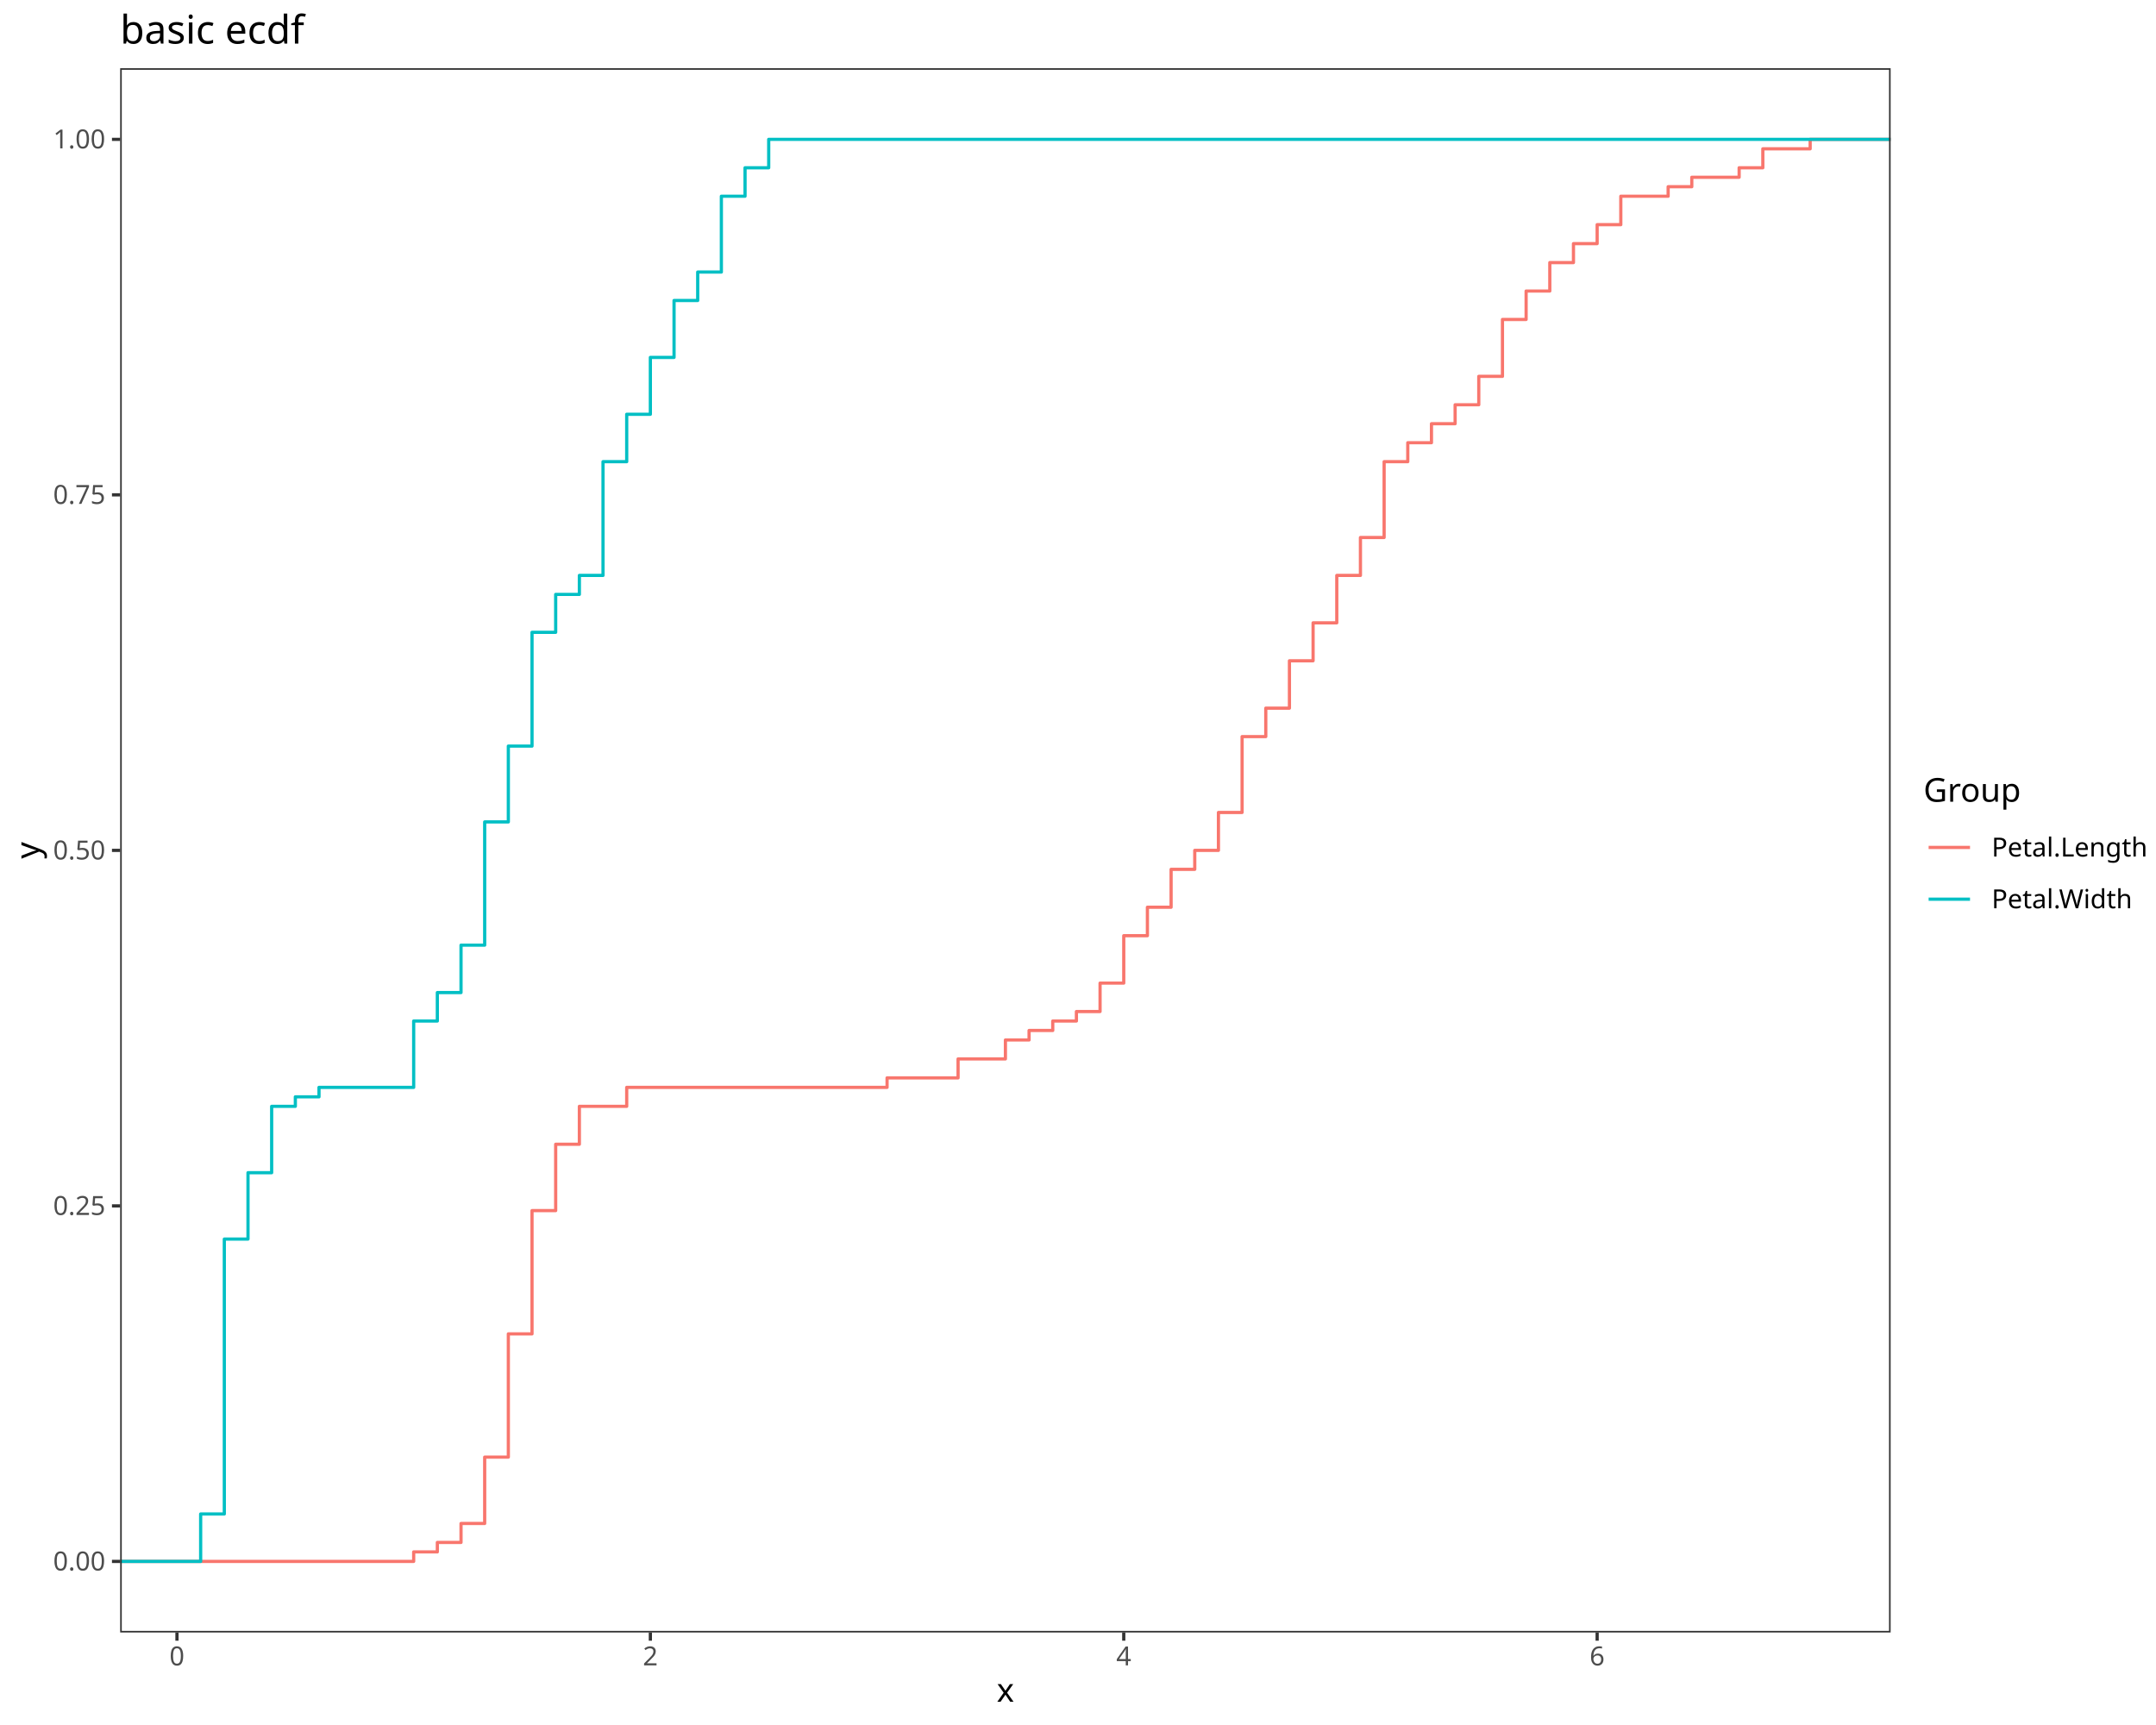
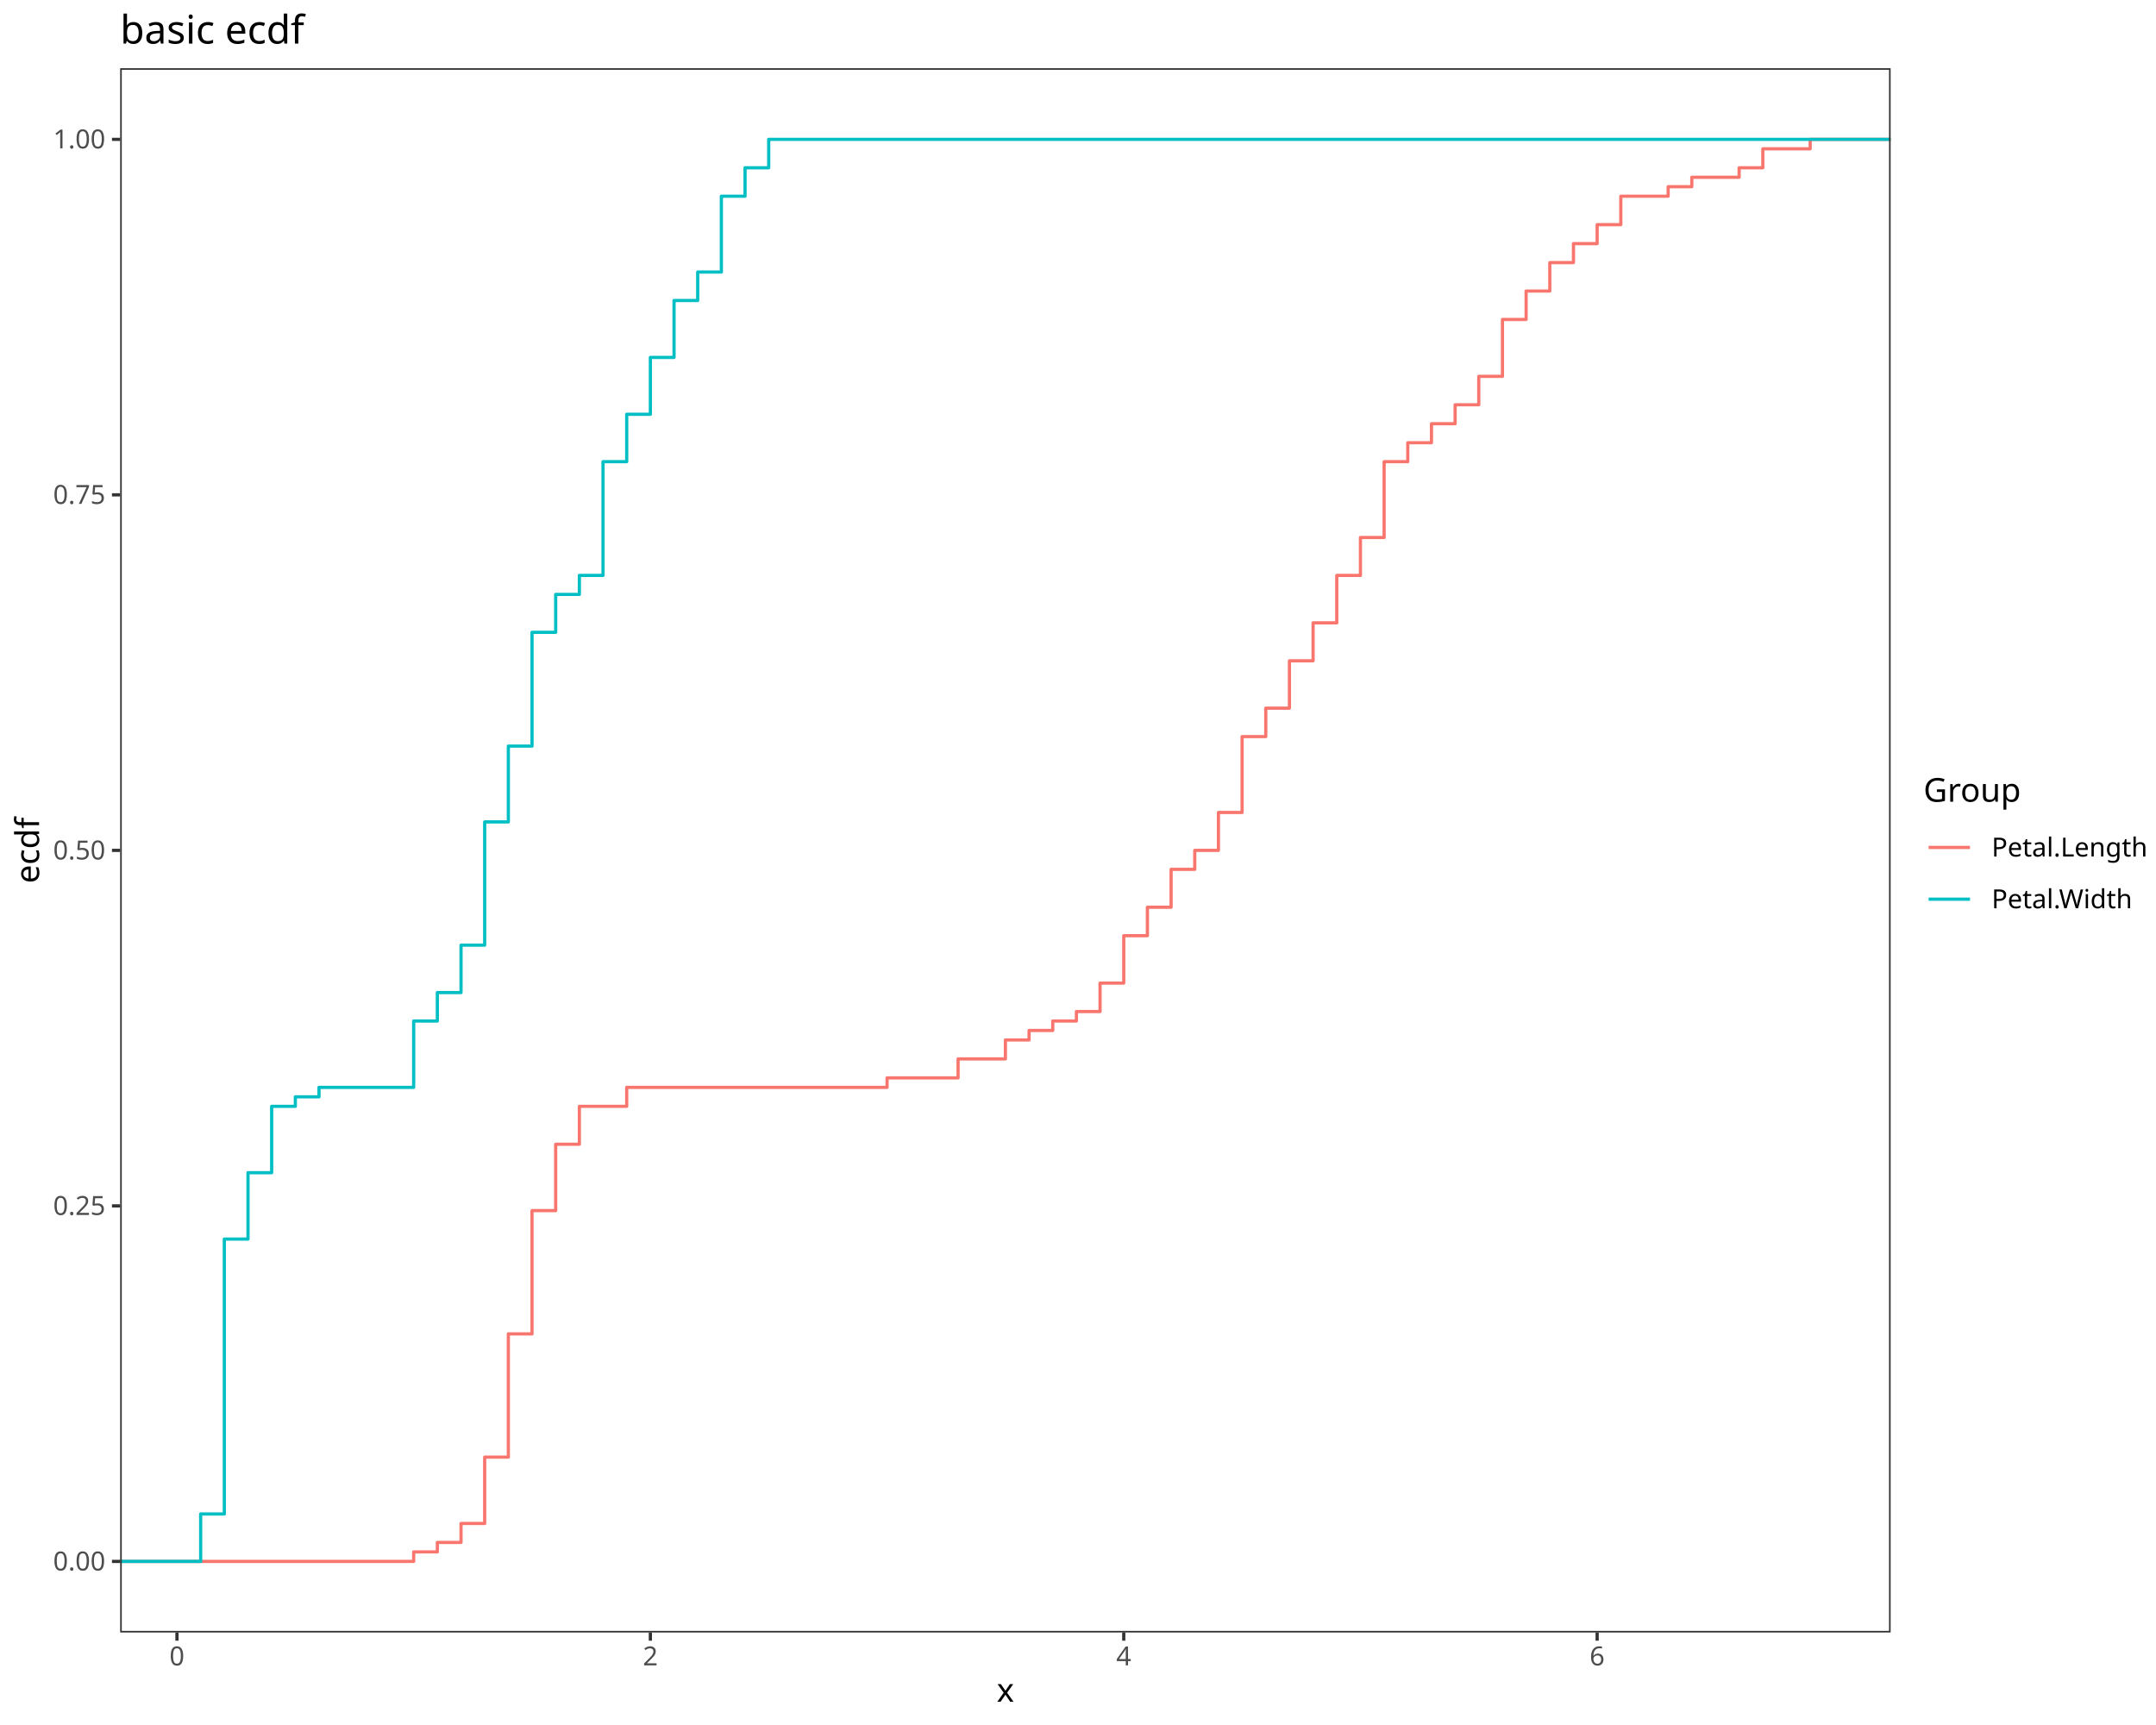
<svg xmlns="http://www.w3.org/2000/svg" class="svglite" data-engine-version="2.0" width="720.00pt" height="576.00pt" viewBox="0 0 720.00 576.00">
  <defs>
    <style type="text/css">
    .svglite line, .svglite polyline, .svglite polygon, .svglite path, .svglite rect, .svglite circle {
      fill: none;
      stroke: #000000;
      stroke-linecap: round;
      stroke-linejoin: round;
      stroke-miterlimit: 10.00;
    }
  </style>
  </defs>
  <rect width="100%" height="100%" style="stroke: none; fill: #FFFFFF;" />
  <defs>
    <clipPath id="cpMC4wMHw3MjAuMDB8MC4wMHw1NzYuMDA=">
      <rect x="0.00" y="0.00" width="720.00" height="576.00" />
    </clipPath>
  </defs>
  <g clip-path="url(#cpMC4wMHw3MjAuMDB8MC4wMHw1NzYuMDA=)">
    <rect x="0.00" y="0.00" width="720.00" height="576.00" style="stroke-width: 1.07; stroke: #FFFFFF; fill: #FFFFFF;" />
  </g>
  <defs>
    <clipPath id="cpNDAuMTN8NjMxLjM4fDIyLjc4fDU0NS4xMQ==">
      <rect x="40.13" y="22.78" width="591.25" height="522.33" />
    </clipPath>
  </defs>
  <g clip-path="url(#cpNDAuMTN8NjMxLjM4fDIyLjc4fDU0NS4xMQ==)">
    <rect x="40.13" y="22.78" width="591.25" height="522.33" style="stroke-width: 1.07; stroke: none; fill: #FFFFFF;" />
    <polyline points="40.13,521.37 138.15,521.37 138.15,518.20 146.05,518.20 146.05,515.04 153.96,515.04 153.96,508.71 161.86,508.71 161.86,486.55 169.76,486.55 169.76,445.40 177.67,445.40 177.67,404.24 185.57,404.24 185.57,382.08 193.48,382.08 193.48,369.42 209.29,369.42 209.29,363.09 296.24,363.09 296.24,359.92 319.95,359.92 319.95,353.59 335.76,353.59 335.76,347.26 343.66,347.26 343.66,344.09 351.57,344.09 351.57,340.93 359.47,340.93 359.47,337.76 367.37,337.76 367.37,328.27 375.28,328.27 375.28,312.44 383.18,312.44 383.18,302.94 391.09,302.94 391.09,290.28 398.99,290.28 398.99,283.95 406.90,283.95 406.90,271.29 414.80,271.29 414.80,245.96 422.71,245.96 422.71,236.46 430.61,236.46 430.61,220.64 438.51,220.64 438.51,207.97 446.42,207.97 446.42,192.14 454.32,192.14 454.32,179.48 462.23,179.48 462.23,154.16 470.13,154.16 470.13,147.83 478.04,147.83 478.04,141.49 485.94,141.49 485.94,135.16 493.84,135.16 493.84,125.67 501.75,125.67 501.75,106.67 509.65,106.67 509.65,97.18 517.56,97.18 517.56,87.68 525.46,87.68 525.46,81.35 533.37,81.35 533.37,75.02 541.27,75.02 541.27,65.52 557.08,65.52 557.08,62.35 564.98,62.35 564.98,59.19 580.79,59.19 580.79,56.02 588.70,56.02 588.70,49.69 604.51,49.69 604.51,46.53 631.38,46.53 631.38,46.53 " style="stroke-width: 1.07; stroke: #F8766D; stroke-linecap: butt;" />
    <polyline points="40.13,521.37 67.01,521.37 67.01,505.54 74.91,505.54 74.91,413.74 82.82,413.74 82.82,391.58 90.72,391.58 90.72,369.42 98.63,369.42 98.63,366.25 106.53,366.25 106.53,363.09 138.15,363.09 138.15,340.93 146.05,340.93 146.05,331.43 153.96,331.43 153.96,315.60 161.86,315.60 161.86,274.45 169.76,274.45 169.76,249.13 177.67,249.13 177.67,211.14 185.57,211.14 185.57,198.48 193.48,198.48 193.48,192.14 201.38,192.14 201.38,154.16 209.29,154.16 209.29,138.33 217.19,138.33 217.19,119.34 225.10,119.34 225.10,100.34 233.00,100.34 233.00,90.84 240.90,90.84 240.90,65.52 248.81,65.52 248.81,56.02 256.71,56.02 256.71,46.53 631.38,46.53 631.38,46.53 " style="stroke-width: 1.07; stroke: #00BFC4; stroke-linecap: butt;" />
    <rect x="40.13" y="22.78" width="591.25" height="522.33" style="stroke-width: 1.07; stroke: #333333;" />
  </g>
  <g clip-path="url(#cpMC4wMHw3MjAuMDB8MC4wMHw1NzYuMDA=)">
    <text x="35.20" y="524.40" text-anchor="end" style="font-size: 8.80px; fill: #4D4D4D; font-family: sans;" textLength="17.13px" lengthAdjust="spacingAndGlyphs">0.00</text>
    <text x="35.20" y="405.69" text-anchor="end" style="font-size: 8.80px; fill: #4D4D4D; font-family: sans;" textLength="17.13px" lengthAdjust="spacingAndGlyphs">0.25</text>
    <text x="35.20" y="286.98" text-anchor="end" style="font-size: 8.80px; fill: #4D4D4D; font-family: sans;" textLength="17.13px" lengthAdjust="spacingAndGlyphs">0.50</text>
    <text x="35.20" y="168.26" text-anchor="end" style="font-size: 8.80px; fill: #4D4D4D; font-family: sans;" textLength="17.13px" lengthAdjust="spacingAndGlyphs">0.75</text>
    <text x="35.20" y="49.55" text-anchor="end" style="font-size: 8.80px; fill: #4D4D4D; font-family: sans;" textLength="17.13px" lengthAdjust="spacingAndGlyphs">1.00</text>
    <polyline points="37.39,521.37 40.13,521.37 " style="stroke-width: 1.07; stroke: #333333; stroke-linecap: butt;" />
    <polyline points="37.39,402.66 40.13,402.66 " style="stroke-width: 1.07; stroke: #333333; stroke-linecap: butt;" />
    <polyline points="37.39,283.95 40.13,283.95 " style="stroke-width: 1.07; stroke: #333333; stroke-linecap: butt;" />
    <polyline points="37.39,165.24 40.13,165.24 " style="stroke-width: 1.07; stroke: #333333; stroke-linecap: butt;" />
    <polyline points="37.39,46.53 40.13,46.53 " style="stroke-width: 1.07; stroke: #333333; stroke-linecap: butt;" />
    <polyline points="59.10,547.85 59.10,545.11 " style="stroke-width: 1.07; stroke: #333333; stroke-linecap: butt;" />
    <polyline points="217.19,547.85 217.19,545.11 " style="stroke-width: 1.07; stroke: #333333; stroke-linecap: butt;" />
    <polyline points="375.28,547.85 375.28,545.11 " style="stroke-width: 1.07; stroke: #333333; stroke-linecap: butt;" />
    <polyline points="533.37,547.85 533.37,545.11 " style="stroke-width: 1.07; stroke: #333333; stroke-linecap: butt;" />
    <text x="59.10" y="556.10" text-anchor="middle" style="font-size: 8.80px; fill: #4D4D4D; font-family: sans;" textLength="4.89px" lengthAdjust="spacingAndGlyphs">0</text>
    <text x="217.19" y="556.10" text-anchor="middle" style="font-size: 8.80px; fill: #4D4D4D; font-family: sans;" textLength="4.89px" lengthAdjust="spacingAndGlyphs">2</text>
    <text x="375.28" y="556.10" text-anchor="middle" style="font-size: 8.80px; fill: #4D4D4D; font-family: sans;" textLength="4.89px" lengthAdjust="spacingAndGlyphs">4</text>
    <text x="533.37" y="556.10" text-anchor="middle" style="font-size: 8.80px; fill: #4D4D4D; font-family: sans;" textLength="4.89px" lengthAdjust="spacingAndGlyphs">6</text>
    <text x="335.76" y="568.24" text-anchor="middle" style="font-size: 11.00px; font-family: sans;" textLength="5.50px" lengthAdjust="spacingAndGlyphs">x</text>
-     <text transform="translate(13.05,283.95) rotate(-90)" text-anchor="middle" style="font-size: 11.00px; font-family: sans;" textLength="5.50px" lengthAdjust="spacingAndGlyphs">y</text>
+     <text transform="translate(13.05,283.95) rotate(-90)" text-anchor="middle" style="font-size: 11.00px; font-family: sans;" textLength="20.80px" lengthAdjust="spacingAndGlyphs">ecdf</text>
    <rect x="642.34" y="259.00" width="72.18" height="49.89" style="stroke-width: 1.07; stroke: none; fill: #FFFFFF;" />
    <text x="642.34" y="267.71" style="font-size: 11.00px; font-family: sans;" textLength="30.58px" lengthAdjust="spacingAndGlyphs">Group</text>
    <rect x="642.34" y="274.33" width="17.28" height="17.28" style="stroke-width: 1.07; stroke: none; fill: #FFFFFF;" />
    <line x1="644.07" y1="282.97" x2="657.89" y2="282.97" style="stroke-width: 1.07; stroke: #F8766D; stroke-linecap: butt;" />
    <rect x="642.34" y="291.61" width="17.28" height="17.28" style="stroke-width: 1.07; stroke: none; fill: #FFFFFF;" />
    <line x1="644.07" y1="300.25" x2="657.89" y2="300.25" style="stroke-width: 1.07; stroke: #00BFC4; stroke-linecap: butt;" />
    <text x="665.10" y="286.00" style="font-size: 8.80px; font-family: sans;" textLength="49.42px" lengthAdjust="spacingAndGlyphs">Petal.Length</text>
    <text x="665.10" y="303.28" style="font-size: 8.80px; font-family: sans;" textLength="45.00px" lengthAdjust="spacingAndGlyphs">Petal.Width</text>
    <text x="40.13" y="14.56" style="font-size: 13.20px; font-family: sans;" textLength="59.45px" lengthAdjust="spacingAndGlyphs">basic ecdf</text>
  </g>
</svg>
